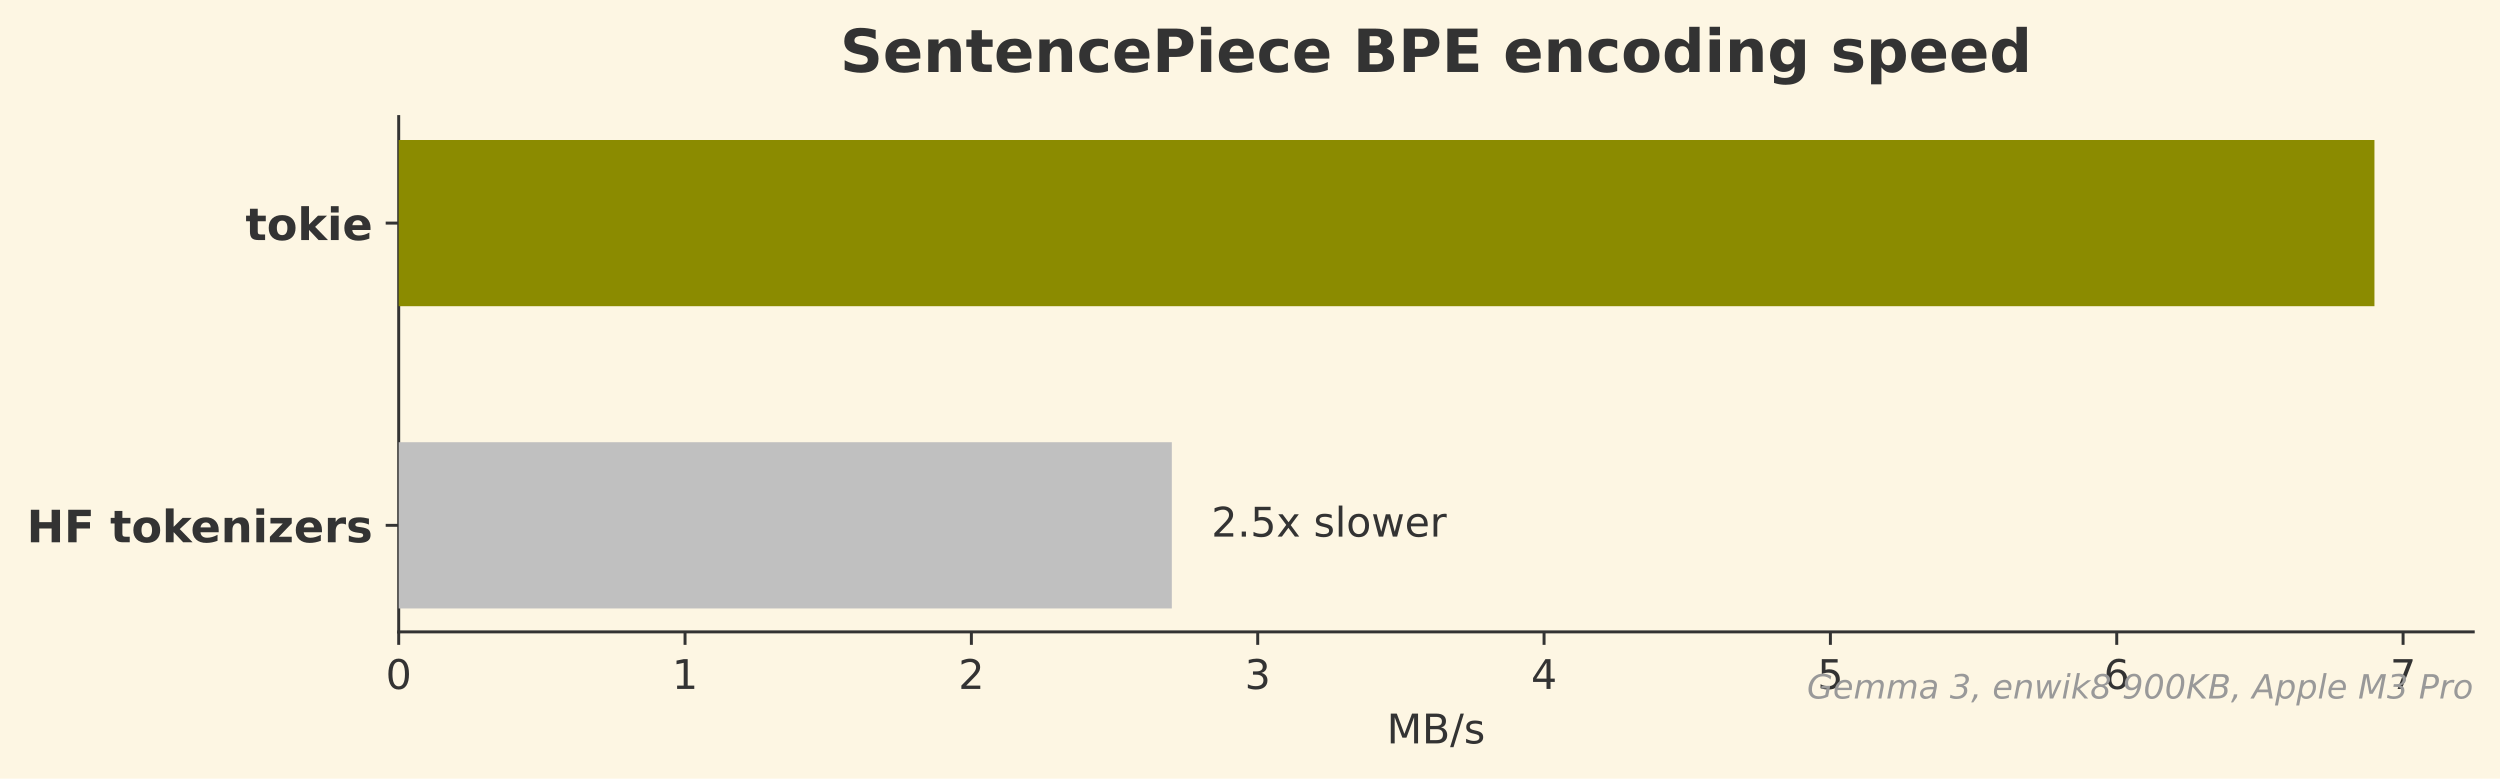
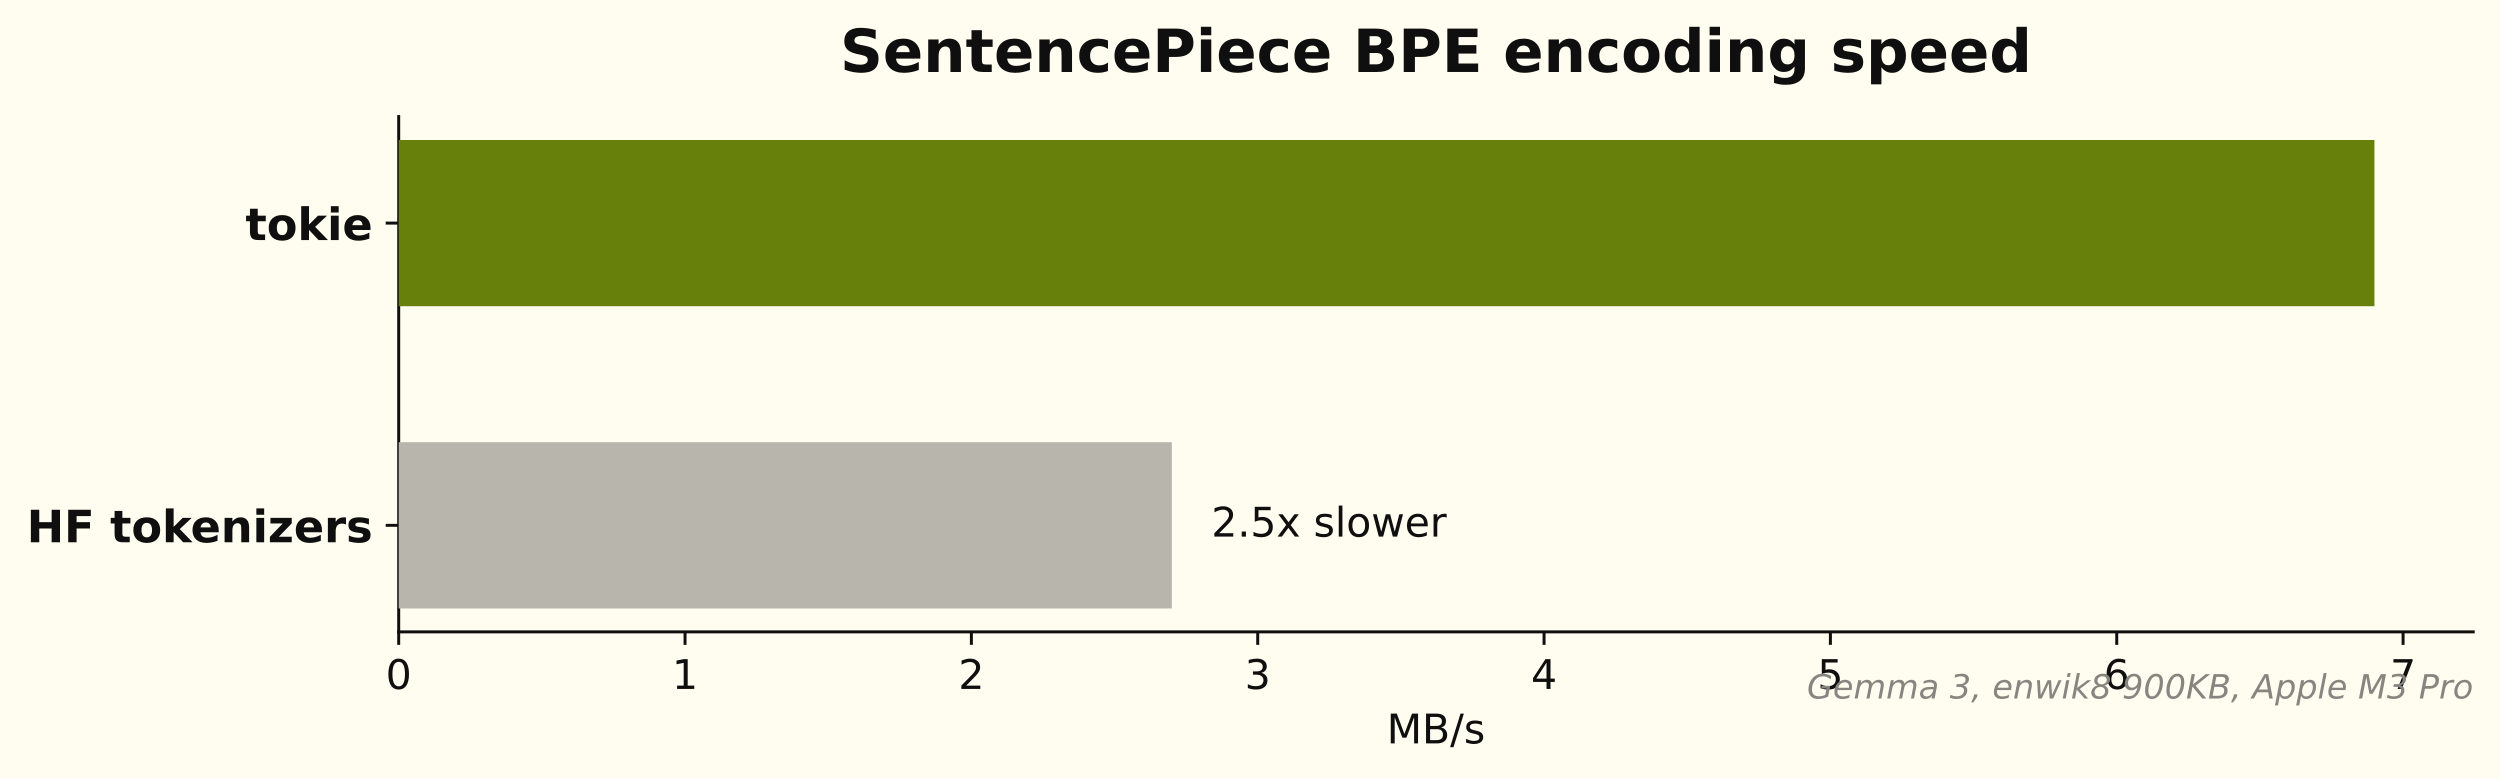
<svg xmlns="http://www.w3.org/2000/svg" xmlns:xlink="http://www.w3.org/1999/xlink" width="672.441pt" height="209.449pt" viewBox="0 0 672.441 209.449" version="1.1">
  <defs>
    <style type="text/css">*{stroke-linejoin: round; stroke-linecap: butt}</style>
  </defs>
  <g id="figure_1">
    <g id="patch_1">
-       <path d="M 0 209.449  L 672.441 209.449  L 672.441 0  L 0 0  z " style="fill: #fdf6e3" />
+       <path d="M 0 209.449  L 672.441 209.449  L 672.441 0  L 0 0  z " style="fill: #fffcf0" />
    </g>
    <g id="axes_1">
      <g id="patch_2">
-         <path d="M 107.241 169.958  L 665.241 169.958  L 665.241 31.358  L 107.241 31.358  z " style="fill: #fdf6e3" />
+         <path d="M 107.241 169.958  L 665.241 169.958  L 665.241 31.358  L 107.241 31.358  z " style="fill: #fffcf0" />
      </g>
      <g id="matplotlib.axis_1">
        <g id="xtick_1">
          <g id="line2d_1">
            <defs>
-               <path id="maa77a70add" d="M 0 0  L 0 3.5  " style="stroke: #333333; stroke-width: 0.8" />
+               <path id="m7894b7450c" d="M 0 0  L 0 3.5  " style="stroke: #100f0f; stroke-width: 0.8" />
            </defs>
            <g>
-               <use xlink:href="#maa77a70add" x="107.241" y="169.958" style="fill: #333333; stroke: #333333; stroke-width: 0.8" />
+               <use xlink:href="#m7894b7450c" x="107.241" y="169.958" style="fill: #100f0f; stroke: #100f0f; stroke-width: 0.8" />
            </g>
          </g>
          <g id="text_1">
-             <g style="fill: #333333" transform="translate(103.7419 185.3158) scale(0.11 -0.11)">
+             <g style="fill: #100f0f" transform="translate(103.7419 185.3158) scale(0.11 -0.11)">
              <defs>
                <path id="DejaVuSans-30" d="M 2034 4250  Q 1547 4250 1301 3770  Q 1056 3291 1056 2328  Q 1056 1369 1301 889  Q 1547 409 2034 409  Q 2525 409 2770 889  Q 3016 1369 3016 2328  Q 3016 3291 2770 3770  Q 2525 4250 2034 4250  z M 2034 4750  Q 2819 4750 3233 4129  Q 3647 3509 3647 2328  Q 3647 1150 3233 529  Q 2819 -91 2034 -91  Q 1250 -91 836 529  Q 422 1150 422 2328  Q 422 3509 836 4129  Q 1250 4750 2034 4750  z " transform="scale(0.015625)" />
              </defs>
              <use xlink:href="#DejaVuSans-30" />
            </g>
          </g>
        </g>
        <g id="xtick_2">
          <g id="line2d_2">
            <g>
-               <use xlink:href="#maa77a70add" x="184.26" y="169.958" style="fill: #333333; stroke: #333333; stroke-width: 0.8" />
+               <use xlink:href="#m7894b7450c" x="184.26" y="169.958" style="fill: #100f0f; stroke: #100f0f; stroke-width: 0.8" />
            </g>
          </g>
          <g id="text_2">
-             <g style="fill: #333333" transform="translate(180.7605 185.3158) scale(0.11 -0.11)">
+             <g style="fill: #100f0f" transform="translate(180.7605 185.3158) scale(0.11 -0.11)">
              <defs>
                <path id="DejaVuSans-31" d="M 794 531  L 1825 531  L 1825 4091  L 703 3866  L 703 4441  L 1819 4666  L 2450 4666  L 2450 531  L 3481 531  L 3481 0  L 794 0  L 794 531  z " transform="scale(0.015625)" />
              </defs>
              <use xlink:href="#DejaVuSans-31" />
            </g>
          </g>
        </g>
        <g id="xtick_3">
          <g id="line2d_3">
            <g>
-               <use xlink:href="#maa77a70add" x="261.279" y="169.958" style="fill: #333333; stroke: #333333; stroke-width: 0.8" />
+               <use xlink:href="#m7894b7450c" x="261.279" y="169.958" style="fill: #100f0f; stroke: #100f0f; stroke-width: 0.8" />
            </g>
          </g>
          <g id="text_3">
-             <g style="fill: #333333" transform="translate(257.7791 185.3158) scale(0.11 -0.11)">
+             <g style="fill: #100f0f" transform="translate(257.7791 185.3158) scale(0.11 -0.11)">
              <defs>
                <path id="DejaVuSans-32" d="M 1228 531  L 3431 531  L 3431 0  L 469 0  L 469 531  Q 828 903 1448 1529  Q 2069 2156 2228 2338  Q 2531 2678 2651 2914  Q 2772 3150 2772 3378  Q 2772 3750 2511 3984  Q 2250 4219 1831 4219  Q 1534 4219 1204 4116  Q 875 4013 500 3803  L 500 4441  Q 881 4594 1212 4672  Q 1544 4750 1819 4750  Q 2544 4750 2975 4387  Q 3406 4025 3406 3419  Q 3406 3131 3298 2873  Q 3191 2616 2906 2266  Q 2828 2175 2409 1742  Q 1991 1309 1228 531  z " transform="scale(0.015625)" />
              </defs>
              <use xlink:href="#DejaVuSans-32" />
            </g>
          </g>
        </g>
        <g id="xtick_4">
          <g id="line2d_4">
            <g>
-               <use xlink:href="#maa77a70add" x="338.297" y="169.958" style="fill: #333333; stroke: #333333; stroke-width: 0.8" />
+               <use xlink:href="#m7894b7450c" x="338.297" y="169.958" style="fill: #100f0f; stroke: #100f0f; stroke-width: 0.8" />
            </g>
          </g>
          <g id="text_4">
-             <g style="fill: #333333" transform="translate(334.7978 185.3158) scale(0.11 -0.11)">
+             <g style="fill: #100f0f" transform="translate(334.7978 185.3158) scale(0.11 -0.11)">
              <defs>
                <path id="DejaVuSans-33" d="M 2597 2516  Q 3050 2419 3304 2112  Q 3559 1806 3559 1356  Q 3559 666 3084 287  Q 2609 -91 1734 -91  Q 1441 -91 1130 -33  Q 819 25 488 141  L 488 750  Q 750 597 1062 519  Q 1375 441 1716 441  Q 2309 441 2620 675  Q 2931 909 2931 1356  Q 2931 1769 2642 2001  Q 2353 2234 1838 2234  L 1294 2234  L 1294 2753  L 1863 2753  Q 2328 2753 2575 2939  Q 2822 3125 2822 3475  Q 2822 3834 2567 4026  Q 2313 4219 1838 4219  Q 1578 4219 1281 4162  Q 984 4106 628 3988  L 628 4550  Q 988 4650 1302 4700  Q 1616 4750 1894 4750  Q 2613 4750 3031 4423  Q 3450 4097 3450 3541  Q 3450 3153 3228 2886  Q 3006 2619 2597 2516  z " transform="scale(0.015625)" />
              </defs>
              <use xlink:href="#DejaVuSans-33" />
            </g>
          </g>
        </g>
        <g id="xtick_5">
          <g id="line2d_5">
            <g>
-               <use xlink:href="#maa77a70add" x="415.316" y="169.958" style="fill: #333333; stroke: #333333; stroke-width: 0.8" />
+               <use xlink:href="#m7894b7450c" x="415.316" y="169.958" style="fill: #100f0f; stroke: #100f0f; stroke-width: 0.8" />
            </g>
          </g>
          <g id="text_5">
-             <g style="fill: #333333" transform="translate(411.8164 185.3158) scale(0.11 -0.11)">
+             <g style="fill: #100f0f" transform="translate(411.8164 185.3158) scale(0.11 -0.11)">
              <defs>
                <path id="DejaVuSans-34" d="M 2419 4116  L 825 1625  L 2419 1625  L 2419 4116  z M 2253 4666  L 3047 4666  L 3047 1625  L 3713 1625  L 3713 1100  L 3047 1100  L 3047 0  L 2419 0  L 2419 1100  L 313 1100  L 313 1709  L 2253 4666  z " transform="scale(0.015625)" />
              </defs>
              <use xlink:href="#DejaVuSans-34" />
            </g>
          </g>
        </g>
        <g id="xtick_6">
          <g id="line2d_6">
            <g>
-               <use xlink:href="#maa77a70add" x="492.334" y="169.958" style="fill: #333333; stroke: #333333; stroke-width: 0.8" />
+               <use xlink:href="#m7894b7450c" x="492.334" y="169.958" style="fill: #100f0f; stroke: #100f0f; stroke-width: 0.8" />
            </g>
          </g>
          <g id="text_6">
-             <g style="fill: #333333" transform="translate(488.835 185.3158) scale(0.11 -0.11)">
+             <g style="fill: #100f0f" transform="translate(488.835 185.3158) scale(0.11 -0.11)">
              <defs>
                <path id="DejaVuSans-35" d="M 691 4666  L 3169 4666  L 3169 4134  L 1269 4134  L 1269 2991  Q 1406 3038 1543 3061  Q 1681 3084 1819 3084  Q 2600 3084 3056 2656  Q 3513 2228 3513 1497  Q 3513 744 3044 326  Q 2575 -91 1722 -91  Q 1428 -91 1123 -41  Q 819 9 494 109  L 494 744  Q 775 591 1075 516  Q 1375 441 1709 441  Q 2250 441 2565 725  Q 2881 1009 2881 1497  Q 2881 1984 2565 2268  Q 2250 2553 1709 2553  Q 1456 2553 1204 2497  Q 953 2441 691 2322  L 691 4666  z " transform="scale(0.015625)" />
              </defs>
              <use xlink:href="#DejaVuSans-35" />
            </g>
          </g>
        </g>
        <g id="xtick_7">
          <g id="line2d_7">
            <g>
-               <use xlink:href="#maa77a70add" x="569.353" y="169.958" style="fill: #333333; stroke: #333333; stroke-width: 0.8" />
+               <use xlink:href="#m7894b7450c" x="569.353" y="169.958" style="fill: #100f0f; stroke: #100f0f; stroke-width: 0.8" />
            </g>
          </g>
          <g id="text_7">
-             <g style="fill: #333333" transform="translate(565.8537 185.3158) scale(0.11 -0.11)">
+             <g style="fill: #100f0f" transform="translate(565.8537 185.3158) scale(0.11 -0.11)">
              <defs>
                <path id="DejaVuSans-36" d="M 2113 2584  Q 1688 2584 1439 2293  Q 1191 2003 1191 1497  Q 1191 994 1439 701  Q 1688 409 2113 409  Q 2538 409 2786 701  Q 3034 994 3034 1497  Q 3034 2003 2786 2293  Q 2538 2584 2113 2584  z M 3366 4563  L 3366 3988  Q 3128 4100 2886 4159  Q 2644 4219 2406 4219  Q 1781 4219 1451 3797  Q 1122 3375 1075 2522  Q 1259 2794 1537 2939  Q 1816 3084 2150 3084  Q 2853 3084 3261 2657  Q 3669 2231 3669 1497  Q 3669 778 3244 343  Q 2819 -91 2113 -91  Q 1303 -91 875 529  Q 447 1150 447 2328  Q 447 3434 972 4092  Q 1497 4750 2381 4750  Q 2619 4750 2861 4703  Q 3103 4656 3366 4563  z " transform="scale(0.015625)" />
              </defs>
              <use xlink:href="#DejaVuSans-36" />
            </g>
          </g>
        </g>
        <g id="xtick_8">
          <g id="line2d_8">
            <g>
-               <use xlink:href="#maa77a70add" x="646.372" y="169.958" style="fill: #333333; stroke: #333333; stroke-width: 0.8" />
+               <use xlink:href="#m7894b7450c" x="646.372" y="169.958" style="fill: #100f0f; stroke: #100f0f; stroke-width: 0.8" />
            </g>
          </g>
          <g id="text_8">
-             <g style="fill: #333333" transform="translate(642.8723 185.3158) scale(0.11 -0.11)">
+             <g style="fill: #100f0f" transform="translate(642.8723 185.3158) scale(0.11 -0.11)">
              <defs>
                <path id="DejaVuSans-37" d="M 525 4666  L 3525 4666  L 3525 4397  L 1831 0  L 1172 0  L 2766 4134  L 525 4134  L 525 4666  z " transform="scale(0.015625)" />
              </defs>
              <use xlink:href="#DejaVuSans-37" />
            </g>
          </g>
        </g>
        <g id="text_9">
-           <g style="fill: #333333" transform="translate(373.0043 199.9617) scale(0.11 -0.11)">
+           <g style="fill: #100f0f" transform="translate(373.0043 199.9617) scale(0.11 -0.11)">
            <defs>
              <path id="DejaVuSans-4d" d="M 628 4666  L 1569 4666  L 2759 1491  L 3956 4666  L 4897 4666  L 4897 0  L 4281 0  L 4281 4097  L 3078 897  L 2444 897  L 1241 4097  L 1241 0  L 628 0  L 628 4666  z " transform="scale(0.015625)" />
              <path id="DejaVuSans-42" d="M 1259 2228  L 1259 519  L 2272 519  Q 2781 519 3026 730  Q 3272 941 3272 1375  Q 3272 1813 3026 2020  Q 2781 2228 2272 2228  L 1259 2228  z M 1259 4147  L 1259 2741  L 2194 2741  Q 2656 2741 2882 2914  Q 3109 3088 3109 3444  Q 3109 3797 2882 3972  Q 2656 4147 2194 4147  L 1259 4147  z M 628 4666  L 2241 4666  Q 2963 4666 3353 4366  Q 3744 4066 3744 3513  Q 3744 3084 3544 2831  Q 3344 2578 2956 2516  Q 3422 2416 3680 2098  Q 3938 1781 3938 1306  Q 3938 681 3513 340  Q 3088 0 2303 0  L 628 0  L 628 4666  z " transform="scale(0.015625)" />
              <path id="DejaVuSans-2f" d="M 1625 4666  L 2156 4666  L 531 -594  L 0 -594  L 1625 4666  z " transform="scale(0.015625)" />
              <path id="DejaVuSans-73" d="M 2834 3397  L 2834 2853  Q 2591 2978 2328 3040  Q 2066 3103 1784 3103  Q 1356 3103 1142 2972  Q 928 2841 928 2578  Q 928 2378 1081 2264  Q 1234 2150 1697 2047  L 1894 2003  Q 2506 1872 2764 1633  Q 3022 1394 3022 966  Q 3022 478 2636 193  Q 2250 -91 1575 -91  Q 1294 -91 989 -36  Q 684 19 347 128  L 347 722  Q 666 556 975 473  Q 1284 391 1588 391  Q 1994 391 2212 530  Q 2431 669 2431 922  Q 2431 1156 2273 1281  Q 2116 1406 1581 1522  L 1381 1569  Q 847 1681 609 1914  Q 372 2147 372 2553  Q 372 3047 722 3315  Q 1072 3584 1716 3584  Q 2034 3584 2315 3537  Q 2597 3491 2834 3397  z " transform="scale(0.015625)" />
            </defs>
            <use xlink:href="#DejaVuSans-4d" />
            <use xlink:href="#DejaVuSans-42" transform="translate(86.2793 0)" />
            <use xlink:href="#DejaVuSans-2f" transform="translate(154.8828 0)" />
            <use xlink:href="#DejaVuSans-73" transform="translate(188.5742 0)" />
          </g>
        </g>
      </g>
      <g id="matplotlib.axis_2">
        <g id="ytick_1">
          <g id="line2d_9">
            <defs>
-               <path id="ma6b962cb6c" d="M 0 0  L -3.5 0  " style="stroke: #333333; stroke-width: 0.8" />
+               <path id="mb9723e03ec" d="M 0 0  L -3.5 0  " style="stroke: #100f0f; stroke-width: 0.8" />
            </defs>
            <g>
-               <use xlink:href="#ma6b962cb6c" x="107.241" y="60.012" style="fill: #333333; stroke: #333333; stroke-width: 0.8" />
+               <use xlink:href="#mb9723e03ec" x="107.241" y="60.012" style="fill: #100f0f; stroke: #100f0f; stroke-width: 0.8" />
            </g>
          </g>
          <g id="text_10">
-             <g style="fill: #333333" transform="translate(66.02813 64.5714) scale(0.12 -0.12)">
+             <g style="fill: #100f0f" transform="translate(66.02813 64.5714) scale(0.12 -0.12)">
              <defs>
                <path id="DejaVuSans-Bold-74" d="M 1759 4494  L 1759 3500  L 2913 3500  L 2913 2700  L 1759 2700  L 1759 1216  Q 1759 972 1856 886  Q 1953 800 2241 800  L 2816 800  L 2816 0  L 1856 0  Q 1194 0 917 276  Q 641 553 641 1216  L 641 2700  L 84 2700  L 84 3500  L 641 3500  L 641 4494  L 1759 4494  z " transform="scale(0.015625)" />
                <path id="DejaVuSans-Bold-6f" d="M 2203 2784  Q 1831 2784 1636 2517  Q 1441 2250 1441 1747  Q 1441 1244 1636 976  Q 1831 709 2203 709  Q 2569 709 2762 976  Q 2956 1244 2956 1747  Q 2956 2250 2762 2517  Q 2569 2784 2203 2784  z M 2203 3584  Q 3106 3584 3614 3096  Q 4122 2609 4122 1747  Q 4122 884 3614 396  Q 3106 -91 2203 -91  Q 1297 -91 786 396  Q 275 884 275 1747  Q 275 2609 786 3096  Q 1297 3584 2203 3584  z " transform="scale(0.015625)" />
                <path id="DejaVuSans-Bold-6b" d="M 538 4863  L 1656 4863  L 1656 2216  L 2944 3500  L 4244 3500  L 2534 1894  L 4378 0  L 3022 0  L 1656 1459  L 1656 0  L 538 0  L 538 4863  z " transform="scale(0.015625)" />
                <path id="DejaVuSans-Bold-69" d="M 538 3500  L 1656 3500  L 1656 0  L 538 0  L 538 3500  z M 538 4863  L 1656 4863  L 1656 3950  L 538 3950  L 538 4863  z " transform="scale(0.015625)" />
                <path id="DejaVuSans-Bold-65" d="M 4031 1759  L 4031 1441  L 1416 1441  Q 1456 1047 1700 850  Q 1944 653 2381 653  Q 2734 653 3104 758  Q 3475 863 3866 1075  L 3866 213  Q 3469 63 3072 -14  Q 2675 -91 2278 -91  Q 1328 -91 801 392  Q 275 875 275 1747  Q 275 2603 792 3093  Q 1309 3584 2216 3584  Q 3041 3584 3536 3087  Q 4031 2591 4031 1759  z M 2881 2131  Q 2881 2450 2695 2645  Q 2509 2841 2209 2841  Q 1884 2841 1681 2658  Q 1478 2475 1428 2131  L 2881 2131  z " transform="scale(0.015625)" />
              </defs>
              <use xlink:href="#DejaVuSans-Bold-74" />
              <use xlink:href="#DejaVuSans-Bold-6f" transform="translate(47.80273 0)" />
              <use xlink:href="#DejaVuSans-Bold-6b" transform="translate(116.5039 0)" />
              <use xlink:href="#DejaVuSans-Bold-69" transform="translate(183.0078 0)" />
              <use xlink:href="#DejaVuSans-Bold-65" transform="translate(217.2852 0)" />
            </g>
          </g>
        </g>
        <g id="ytick_2">
          <g id="line2d_10">
            <g>
-               <use xlink:href="#ma6b962cb6c" x="107.241" y="141.303" style="fill: #333333; stroke: #333333; stroke-width: 0.8" />
+               <use xlink:href="#mb9723e03ec" x="107.241" y="141.303" style="fill: #100f0f; stroke: #100f0f; stroke-width: 0.8" />
            </g>
          </g>
          <g id="text_11">
-             <g style="fill: #333333" transform="translate(7.2 145.8617) scale(0.12 -0.12)">
+             <g style="fill: #100f0f" transform="translate(7.2 145.8617) scale(0.12 -0.12)">
              <defs>
                <path id="DejaVuSans-Bold-48" d="M 588 4666  L 1791 4666  L 1791 2888  L 3566 2888  L 3566 4666  L 4769 4666  L 4769 0  L 3566 0  L 3566 1978  L 1791 1978  L 1791 0  L 588 0  L 588 4666  z " transform="scale(0.015625)" />
                <path id="DejaVuSans-Bold-46" d="M 588 4666  L 3834 4666  L 3834 3756  L 1791 3756  L 1791 2888  L 3713 2888  L 3713 1978  L 1791 1978  L 1791 0  L 588 0  L 588 4666  z " transform="scale(0.015625)" />
                <path id="DejaVuSans-Bold-20" transform="scale(0.015625)" />
                <path id="DejaVuSans-Bold-6e" d="M 4056 2131  L 4056 0  L 2931 0  L 2931 347  L 2931 1631  Q 2931 2084 2911 2256  Q 2891 2428 2841 2509  Q 2775 2619 2662 2680  Q 2550 2741 2406 2741  Q 2056 2741 1856 2470  Q 1656 2200 1656 1722  L 1656 0  L 538 0  L 538 3500  L 1656 3500  L 1656 2988  Q 1909 3294 2193 3439  Q 2478 3584 2822 3584  Q 3428 3584 3742 3212  Q 4056 2841 4056 2131  z " transform="scale(0.015625)" />
                <path id="DejaVuSans-Bold-7a" d="M 366 3500  L 3419 3500  L 3419 2719  L 1575 800  L 3419 800  L 3419 0  L 288 0  L 288 781  L 2131 2700  L 366 2700  L 366 3500  z " transform="scale(0.015625)" />
                <path id="DejaVuSans-Bold-72" d="M 3138 2547  Q 2991 2616 2845 2648  Q 2700 2681 2553 2681  Q 2122 2681 1889 2404  Q 1656 2128 1656 1613  L 1656 0  L 538 0  L 538 3500  L 1656 3500  L 1656 2925  Q 1872 3269 2151 3426  Q 2431 3584 2822 3584  Q 2878 3584 2943 3579  Q 3009 3575 3134 3559  L 3138 2547  z " transform="scale(0.015625)" />
                <path id="DejaVuSans-Bold-73" d="M 3272 3391  L 3272 2541  Q 2913 2691 2578 2766  Q 2244 2841 1947 2841  Q 1628 2841 1473 2761  Q 1319 2681 1319 2516  Q 1319 2381 1436 2309  Q 1553 2238 1856 2203  L 2053 2175  Q 2913 2066 3209 1816  Q 3506 1566 3506 1031  Q 3506 472 3093 190  Q 2681 -91 1863 -91  Q 1516 -91 1145 -36  Q 775 19 384 128  L 384 978  Q 719 816 1070 734  Q 1422 653 1784 653  Q 2113 653 2278 743  Q 2444 834 2444 1013  Q 2444 1163 2330 1236  Q 2216 1309 1875 1350  L 1678 1375  Q 931 1469 631 1722  Q 331 1975 331 2491  Q 331 3047 712 3315  Q 1094 3584 1881 3584  Q 2191 3584 2531 3537  Q 2872 3491 3272 3391  z " transform="scale(0.015625)" />
              </defs>
              <use xlink:href="#DejaVuSans-Bold-48" />
              <use xlink:href="#DejaVuSans-Bold-46" transform="translate(83.69141 0)" />
              <use xlink:href="#DejaVuSans-Bold-20" transform="translate(152.002 0)" />
              <use xlink:href="#DejaVuSans-Bold-74" transform="translate(186.8164 0)" />
              <use xlink:href="#DejaVuSans-Bold-6f" transform="translate(234.6191 0)" />
              <use xlink:href="#DejaVuSans-Bold-6b" transform="translate(303.3203 0)" />
              <use xlink:href="#DejaVuSans-Bold-65" transform="translate(367.1992 0)" />
              <use xlink:href="#DejaVuSans-Bold-6e" transform="translate(435.0215 0)" />
              <use xlink:href="#DejaVuSans-Bold-69" transform="translate(506.2129 0)" />
              <use xlink:href="#DejaVuSans-Bold-7a" transform="translate(540.4902 0)" />
              <use xlink:href="#DejaVuSans-Bold-65" transform="translate(598.6934 0)" />
              <use xlink:href="#DejaVuSans-Bold-72" transform="translate(666.5156 0)" />
              <use xlink:href="#DejaVuSans-Bold-73" transform="translate(715.832 0)" />
            </g>
          </g>
        </g>
      </g>
      <g id="patch_3">
-         <path d="M 107.241 169.958  L 107.241 31.358  " style="fill: none; stroke: #333333; stroke-width: 0.8; stroke-linejoin: miter; stroke-linecap: square" />
+         <path d="M 107.241 169.958  L 107.241 31.358  " style="fill: none; stroke: #100f0f; stroke-width: 0.8; stroke-linejoin: miter; stroke-linecap: square" />
      </g>
      <g id="patch_4">
-         <path d="M 107.241 169.958  L 665.241 169.958  " style="fill: none; stroke: #333333; stroke-width: 0.8; stroke-linejoin: miter; stroke-linecap: square" />
+         <path d="M 107.241 169.958  L 665.241 169.958  " style="fill: none; stroke: #100f0f; stroke-width: 0.8; stroke-linejoin: miter; stroke-linecap: square" />
      </g>
      <g id="patch_5">
-         <path d="M 107.241 37.657  L 638.67 37.657  L 638.67 82.367  L 107.241 82.367  z " clip-path="url(#pea973fac87)" style="fill: #8b8b00" />
+         <path d="M 107.241 37.657  L 638.67 37.657  L 638.67 82.367  L 107.241 82.367  z " clip-path="url(#p1d6857ed0a)" style="fill: #66800b" />
      </g>
      <g id="patch_6">
-         <path d="M 107.241 118.948  L 315.192 118.948  L 315.192 163.657  L 107.241 163.657  z " clip-path="url(#pea973fac87)" style="fill: #c0c0c0" />
+         <path d="M 107.241 118.948  L 315.192 118.948  L 315.192 163.657  L 107.241 163.657  z " clip-path="url(#p1d6857ed0a)" style="fill: #b7b5ac" />
      </g>
      <g id="text_12">
-         <g style="fill: #333333" transform="translate(325.8201 144.338) scale(0.11 -0.11)">
+         <g style="fill: #100f0f" transform="translate(325.8201 144.338) scale(0.11 -0.11)">
          <defs>
            <path id="DejaVuSans-2e" d="M 684 794  L 1344 794  L 1344 0  L 684 0  L 684 794  z " transform="scale(0.015625)" />
            <path id="DejaVuSans-78" d="M 3513 3500  L 2247 1797  L 3578 0  L 2900 0  L 1881 1375  L 863 0  L 184 0  L 1544 1831  L 300 3500  L 978 3500  L 1906 2253  L 2834 3500  L 3513 3500  z " transform="scale(0.015625)" />
            <path id="DejaVuSans-20" transform="scale(0.015625)" />
            <path id="DejaVuSans-6c" d="M 603 4863  L 1178 4863  L 1178 0  L 603 0  L 603 4863  z " transform="scale(0.015625)" />
            <path id="DejaVuSans-6f" d="M 1959 3097  Q 1497 3097 1228 2736  Q 959 2375 959 1747  Q 959 1119 1226 758  Q 1494 397 1959 397  Q 2419 397 2687 759  Q 2956 1122 2956 1747  Q 2956 2369 2687 2733  Q 2419 3097 1959 3097  z M 1959 3584  Q 2709 3584 3137 3096  Q 3566 2609 3566 1747  Q 3566 888 3137 398  Q 2709 -91 1959 -91  Q 1206 -91 779 398  Q 353 888 353 1747  Q 353 2609 779 3096  Q 1206 3584 1959 3584  z " transform="scale(0.015625)" />
            <path id="DejaVuSans-77" d="M 269 3500  L 844 3500  L 1563 769  L 2278 3500  L 2956 3500  L 3675 769  L 4391 3500  L 4966 3500  L 4050 0  L 3372 0  L 2619 2869  L 1863 0  L 1184 0  L 269 3500  z " transform="scale(0.015625)" />
            <path id="DejaVuSans-65" d="M 3597 1894  L 3597 1613  L 953 1613  Q 991 1019 1311 708  Q 1631 397 2203 397  Q 2534 397 2845 478  Q 3156 559 3463 722  L 3463 178  Q 3153 47 2828 -22  Q 2503 -91 2169 -91  Q 1331 -91 842 396  Q 353 884 353 1716  Q 353 2575 817 3079  Q 1281 3584 2069 3584  Q 2775 3584 3186 3129  Q 3597 2675 3597 1894  z M 3022 2063  Q 3016 2534 2758 2815  Q 2500 3097 2075 3097  Q 1594 3097 1305 2825  Q 1016 2553 972 2059  L 3022 2063  z " transform="scale(0.015625)" />
            <path id="DejaVuSans-72" d="M 2631 2963  Q 2534 3019 2420 3045  Q 2306 3072 2169 3072  Q 1681 3072 1420 2755  Q 1159 2438 1159 1844  L 1159 0  L 581 0  L 581 3500  L 1159 3500  L 1159 2956  Q 1341 3275 1631 3429  Q 1922 3584 2338 3584  Q 2397 3584 2469 3576  Q 2541 3569 2628 3553  L 2631 2963  z " transform="scale(0.015625)" />
          </defs>
          <use xlink:href="#DejaVuSans-32" />
          <use xlink:href="#DejaVuSans-2e" transform="translate(63.62305 0)" />
          <use xlink:href="#DejaVuSans-35" transform="translate(95.41016 0)" />
          <use xlink:href="#DejaVuSans-78" transform="translate(159.0332 0)" />
          <use xlink:href="#DejaVuSans-20" transform="translate(218.2129 0)" />
          <use xlink:href="#DejaVuSans-73" transform="translate(250 0)" />
          <use xlink:href="#DejaVuSans-6c" transform="translate(302.0996 0)" />
          <use xlink:href="#DejaVuSans-6f" transform="translate(329.8828 0)" />
          <use xlink:href="#DejaVuSans-77" transform="translate(391.0645 0)" />
          <use xlink:href="#DejaVuSans-65" transform="translate(472.8516 0)" />
          <use xlink:href="#DejaVuSans-72" transform="translate(534.375 0)" />
        </g>
      </g>
      <g id="text_13">
-         <g style="fill: #999999" transform="translate(486.0302 187.8841) scale(0.09 -0.09)">
+         <g style="fill: #878580" transform="translate(486.0302 187.8841) scale(0.09 -0.09)">
          <defs>
            <path id="DejaVuSans-Oblique-47" d="M 3494 697  L 3738 1919  L 2700 1919  L 2797 2438  L 4453 2438  L 4050 384  Q 3634 156 3143 32  Q 2653 -91 2156 -91  Q 1278 -91 783 396  Q 288 884 288 1753  Q 288 2475 589 3126  Q 891 3778 1422 4213  Q 1756 4484 2153 4617  Q 2550 4750 3034 4750  Q 3472 4750 3873 4639  Q 4275 4528 4641 4306  L 4513 3634  Q 4231 3928 3853 4083  Q 3475 4238 3047 4238  Q 2550 4238 2172 4048  Q 1794 3859 1497 3463  Q 1244 3125 1098 2667  Q 953 2209 953 1734  Q 953 1081 1287 751  Q 1622 422 2284 422  Q 2616 422 2925 492  Q 3234 563 3494 697  z " transform="scale(0.015625)" />
            <path id="DejaVuSans-Oblique-65" d="M 3078 2063  Q 3088 2113 3092 2166  Q 3097 2219 3097 2272  Q 3097 2653 2873 2875  Q 2650 3097 2266 3097  Q 1838 3097 1509 2826  Q 1181 2556 1013 2059  L 3078 2063  z M 3578 1613  L 903 1613  Q 884 1494 878 1425  Q 872 1356 872 1306  Q 872 872 1139 634  Q 1406 397 1894 397  Q 2269 397 2603 481  Q 2938 566 3225 728  L 3116 159  Q 2806 34 2476 -28  Q 2147 -91 1806 -91  Q 1078 -91 686 257  Q 294 606 294 1247  Q 294 1794 489 2264  Q 684 2734 1063 3103  Q 1306 3334 1642 3459  Q 1978 3584 2356 3584  Q 2950 3584 3301 3228  Q 3653 2872 3653 2272  Q 3653 2128 3634 1964  Q 3616 1800 3578 1613  z " transform="scale(0.015625)" />
            <path id="DejaVuSans-Oblique-6d" d="M 5747 2113  L 5338 0  L 4763 0  L 5166 2094  Q 5191 2228 5203 2325  Q 5216 2422 5216 2491  Q 5216 2772 5059 2928  Q 4903 3084 4622 3084  Q 4203 3084 3875 2770  Q 3547 2456 3450 1953  L 3066 0  L 2491 0  L 2900 2094  Q 2925 2209 2937 2307  Q 2950 2406 2950 2484  Q 2950 2769 2794 2926  Q 2638 3084 2363 3084  Q 1938 3084 1609 2770  Q 1281 2456 1184 1953  L 800 0  L 225 0  L 909 3500  L 1484 3500  L 1375 2956  Q 1609 3263 1923 3423  Q 2238 3584 2597 3584  Q 2978 3584 3223 3384  Q 3469 3184 3519 2828  Q 3781 3197 4126 3390  Q 4472 3584 4856 3584  Q 5306 3584 5551 3325  Q 5797 3066 5797 2591  Q 5797 2488 5784 2364  Q 5772 2241 5747 2113  z " transform="scale(0.015625)" />
            <path id="DejaVuSans-Oblique-61" d="M 3438 1997  L 3047 0  L 2472 0  L 2578 531  Q 2325 219 2001 64  Q 1678 -91 1281 -91  Q 834 -91 548 182  Q 263 456 263 884  Q 263 1497 752 1853  Q 1241 2209 2100 2209  L 2900 2209  L 2931 2363  Q 2938 2388 2941 2417  Q 2944 2447 2944 2509  Q 2944 2788 2717 2942  Q 2491 3097 2081 3097  Q 1800 3097 1504 3025  Q 1209 2953 897 2809  L 997 3341  Q 1322 3463 1633 3523  Q 1944 3584 2234 3584  Q 2853 3584 3176 3315  Q 3500 3047 3500 2534  Q 3500 2431 3484 2292  Q 3469 2153 3438 1997  z M 2816 1759  L 2241 1759  Q 1534 1759 1195 1570  Q 856 1381 856 984  Q 856 709 1029 553  Q 1203 397 1509 397  Q 1978 397 2328 733  Q 2678 1069 2791 1631  L 2816 1759  z " transform="scale(0.015625)" />
            <path id="DejaVuSans-Oblique-20" transform="scale(0.015625)" />
            <path id="DejaVuSans-Oblique-33" d="M 1013 4550  Q 1356 4650 1679 4700  Q 2003 4750 2316 4750  Q 2934 4750 3296 4475  Q 3659 4200 3659 3738  Q 3659 3284 3373 2959  Q 3088 2634 2584 2516  Q 2978 2403 3162 2165  Q 3347 1928 3347 1538  Q 3347 1163 3167 834  Q 2988 506 2650 269  Q 2394 88 2037 -1  Q 1681 -91 1216 -91  Q 922 -91 622 -33  Q 322 25 13 141  L 128 738  Q 422 575 720 495  Q 1019 416 1331 416  Q 1947 416 2330 733  Q 2713 1050 2713 1556  Q 2713 1881 2469 2057  Q 2225 2234 1772 2234  L 1228 2234  L 1325 2747  L 1900 2747  Q 2419 2747 2717 2984  Q 3016 3222 3016 3628  Q 3016 3922 2797 4083  Q 2578 4244 2181 4244  Q 1881 4244 1567 4180  Q 1253 4116 916 3988  L 1013 4550  z " transform="scale(0.015625)" />
            <path id="DejaVuSans-Oblique-2c" d="M 575 794  L 1234 794  L 1131 256  L 422 -744  L 19 -744  L 469 256  L 575 794  z " transform="scale(0.015625)" />
            <path id="DejaVuSans-Oblique-6e" d="M 3566 2113  L 3156 0  L 2578 0  L 2988 2091  Q 3016 2238 3031 2350  Q 3047 2463 3047 2528  Q 3047 2791 2881 2937  Q 2716 3084 2419 3084  Q 1956 3084 1622 2776  Q 1288 2469 1184 1941  L 800 0  L 225 0  L 903 3500  L 1478 3500  L 1363 2950  Q 1603 3253 1940 3418  Q 2278 3584 2650 3584  Q 3113 3584 3367 3334  Q 3622 3084 3622 2631  Q 3622 2519 3608 2391  Q 3594 2263 3566 2113  z " transform="scale(0.015625)" />
            <path id="DejaVuSans-Oblique-77" d="M 544 3500  L 1113 3500  L 1259 684  L 2566 3500  L 3231 3500  L 3425 684  L 4666 3500  L 5241 3500  L 3641 0  L 2969 0  L 2797 2900  L 1459 0  L 781 0  L 544 3500  z " transform="scale(0.015625)" />
            <path id="DejaVuSans-Oblique-69" d="M 1172 4863  L 1747 4863  L 1606 4134  L 1031 4134  L 1172 4863  z M 909 3500  L 1484 3500  L 800 0  L 225 0  L 909 3500  z " transform="scale(0.015625)" />
            <path id="DejaVuSans-Oblique-6b" d="M 1172 4863  L 1747 4863  L 1197 2028  L 3169 3500  L 3916 3500  L 1716 1825  L 3322 0  L 2625 0  L 1131 1709  L 800 0  L 225 0  L 1172 4863  z " transform="scale(0.015625)" />
            <path id="DejaVuSans-Oblique-38" d="M 2847 1416  Q 2847 1769 2600 1992  Q 2353 2216 1953 2216  Q 1466 2216 1148 1923  Q 831 1631 831 1184  Q 831 828 1073 618  Q 1316 409 1728 409  Q 2219 409 2533 693  Q 2847 978 2847 1416  z M 3169 3591  Q 3169 3888 2950 4069  Q 2731 4250 2369 4250  Q 1941 4250 1664 4009  Q 1388 3769 1388 3406  Q 1388 3094 1605 2903  Q 1822 2713 2181 2713  Q 2613 2713 2891 2961  Q 3169 3209 3169 3591  z M 2741 2456  Q 3094 2322 3281 2050  Q 3469 1778 3469 1394  Q 3469 747 2969 328  Q 2469 -91 1678 -91  Q 1006 -91 609 239  Q 213 569 213 1119  Q 213 1619 553 2008  Q 894 2397 1441 2503  Q 1113 2616 941 2852  Q 769 3088 769 3425  Q 769 3991 1239 4370  Q 1709 4750 2431 4750  Q 3034 4750 3414 4442  Q 3794 4134 3794 3659  Q 3794 3247 3511 2923  Q 3228 2600 2741 2456  z " transform="scale(0.015625)" />
            <path id="DejaVuSans-Oblique-39" d="M 281 103  L 397 678  Q 578 559 809 496  Q 1041 434 1306 434  Q 1953 434 2348 843  Q 2744 1253 2938 2119  Q 2706 1853 2401 1714  Q 2097 1575 1747 1575  Q 1178 1575 842 1904  Q 506 2234 506 2791  Q 506 3247 672 3639  Q 838 4031 1159 4325  Q 1378 4531 1665 4640  Q 1953 4750 2278 4750  Q 2925 4750 3300 4339  Q 3675 3928 3675 3219  Q 3675 2559 3501 1943  Q 3328 1328 3022 878  Q 2697 403 2240 156  Q 1784 -91 1228 -91  Q 988 -91 748 -42  Q 509 6 281 103  z M 1131 2938  Q 1131 2541 1337 2308  Q 1544 2075 1894 2075  Q 2378 2075 2706 2447  Q 3034 2819 3034 3372  Q 3034 3784 2831 4017  Q 2628 4250 2272 4250  Q 1788 4250 1459 3870  Q 1131 3491 1131 2938  z " transform="scale(0.015625)" />
            <path id="DejaVuSans-Oblique-30" d="M 2444 4750  Q 3078 4750 3414 4328  Q 3750 3906 3750 3116  Q 3750 2516 3592 1923  Q 3434 1331 3150 863  Q 2859 394 2467 151  Q 2075 -91 1600 -91  Q 988 -91 653 334  Q 319 759 319 1544  Q 319 2138 480 2733  Q 641 3328 928 3794  Q 1216 4263 1602 4506  Q 1988 4750 2444 4750  z M 2406 4250  Q 2169 4250 1955 4123  Q 1741 3997 1569 3750  Q 1281 3338 1111 2720  Q 941 2103 941 1453  Q 941 938 1123 673  Q 1306 409 1663 409  Q 1913 409 2125 536  Q 2338 663 2509 909  Q 2794 1319 2961 1936  Q 3128 2553 3128 3206  Q 3128 3722 2945 3986  Q 2763 4250 2406 4250  z " transform="scale(0.015625)" />
            <path id="DejaVuSans-Oblique-4b" d="M 1081 4666  L 1716 4666  L 1331 2700  L 3781 4666  L 4622 4666  L 1850 2438  L 3878 0  L 3109 0  L 1247 2272  L 806 0  L 172 0  L 1081 4666  z " transform="scale(0.015625)" />
            <path id="DejaVuSans-Oblique-42" d="M 1081 4666  L 2694 4666  Q 3350 4666 3675 4422  Q 4000 4178 4000 3688  Q 4000 3238 3720 2911  Q 3441 2584 2988 2516  Q 3375 2428 3569 2181  Q 3763 1934 3763 1522  Q 3763 819 3242 409  Q 2722 0 1819 0  L 172 0  L 1081 4666  z M 1234 2228  L 903 519  L 1919 519  Q 2491 519 2800 781  Q 3109 1044 3109 1522  Q 3109 1891 2904 2059  Q 2700 2228 2247 2228  L 1234 2228  z M 1606 4147  L 1331 2741  L 2272 2741  Q 2775 2741 3058 2959  Q 3341 3178 3341 3566  Q 3341 3869 3150 4008  Q 2959 4147 2541 4147  L 1606 4147  z " transform="scale(0.015625)" />
            <path id="DejaVuSans-Oblique-41" d="M 2356 4666  L 3072 4666  L 3938 0  L 3278 0  L 3084 1197  L 984 1197  L 325 0  L -341 0  L 2356 4666  z M 2584 4044  L 1275 1722  L 2988 1722  L 2584 4044  z " transform="scale(0.015625)" />
            <path id="DejaVuSans-Oblique-70" d="M 3175 2156  Q 3175 2616 2975 2859  Q 2775 3103 2400 3103  Q 2144 3103 1911 2972  Q 1678 2841 1497 2591  Q 1319 2344 1212 1994  Q 1106 1644 1106 1300  Q 1106 863 1306 627  Q 1506 391 1875 391  Q 2147 391 2380 519  Q 2613 647 2778 891  Q 2956 1147 3065 1494  Q 3175 1841 3175 2156  z M 1394 2969  Q 1625 3272 1939 3428  Q 2253 3584 2638 3584  Q 3175 3584 3472 3232  Q 3769 2881 3769 2247  Q 3769 1728 3584 1258  Q 3400 788 3053 416  Q 2822 169 2531 39  Q 2241 -91 1919 -91  Q 1547 -91 1294 64  Q 1041 219 916 525  L 556 -1331  L -19 -1331  L 922 3500  L 1497 3500  L 1394 2969  z " transform="scale(0.015625)" />
            <path id="DejaVuSans-Oblique-6c" d="M 1172 4863  L 1747 4863  L 800 0  L 225 0  L 1172 4863  z " transform="scale(0.015625)" />
            <path id="DejaVuSans-Oblique-4d" d="M 1081 4666  L 2028 4666  L 2572 1522  L 4378 4666  L 5350 4666  L 4441 0  L 3828 0  L 4622 4091  L 2791 897  L 2175 897  L 1581 4103  L 788 0  L 172 0  L 1081 4666  z " transform="scale(0.015625)" />
            <path id="DejaVuSans-Oblique-50" d="M 1081 4666  L 2541 4666  Q 3178 4666 3512 4369  Q 3847 4072 3847 3500  Q 3847 2731 3353 2303  Q 2859 1875 1966 1875  L 1172 1875  L 806 0  L 172 0  L 1081 4666  z M 1613 4147  L 1275 2394  L 2069 2394  Q 2606 2394 2893 2669  Q 3181 2944 3181 3456  Q 3181 3784 2986 3965  Q 2791 4147 2438 4147  L 1613 4147  z " transform="scale(0.015625)" />
            <path id="DejaVuSans-Oblique-72" d="M 2853 2969  Q 2766 3016 2653 3041  Q 2541 3066 2413 3066  Q 1953 3066 1609 2717  Q 1266 2369 1153 1784  L 800 0  L 225 0  L 909 3500  L 1484 3500  L 1375 2956  Q 1603 3259 1920 3421  Q 2238 3584 2597 3584  Q 2691 3584 2781 3573  Q 2872 3563 2963 3538  L 2853 2969  z " transform="scale(0.015625)" />
            <path id="DejaVuSans-Oblique-6f" d="M 1625 -91  Q 1009 -91 651 289  Q 294 669 294 1325  Q 294 1706 417 2101  Q 541 2497 738 2766  Q 1047 3184 1428 3384  Q 1809 3584 2291 3584  Q 2888 3584 3255 3212  Q 3622 2841 3622 2241  Q 3622 1825 3500 1412  Q 3378 1000 3181 728  Q 2875 309 2494 109  Q 2113 -91 1625 -91  z M 891 1344  Q 891 869 1089 633  Q 1288 397 1691 397  Q 2269 397 2648 901  Q 3028 1406 3028 2181  Q 3028 2634 2825 2865  Q 2622 3097 2228 3097  Q 1903 3097 1650 2945  Q 1397 2794 1197 2484  Q 1050 2253 970 1956  Q 891 1659 891 1344  z " transform="scale(0.015625)" />
          </defs>
          <use xlink:href="#DejaVuSans-Oblique-47" />
          <use xlink:href="#DejaVuSans-Oblique-65" transform="translate(77.49023 0)" />
          <use xlink:href="#DejaVuSans-Oblique-6d" transform="translate(139.0137 0)" />
          <use xlink:href="#DejaVuSans-Oblique-6d" transform="translate(236.4258 0)" />
          <use xlink:href="#DejaVuSans-Oblique-61" transform="translate(333.8379 0)" />
          <use xlink:href="#DejaVuSans-Oblique-20" transform="translate(395.1172 0)" />
          <use xlink:href="#DejaVuSans-Oblique-33" transform="translate(426.9043 0)" />
          <use xlink:href="#DejaVuSans-Oblique-2c" transform="translate(490.5273 0)" />
          <use xlink:href="#DejaVuSans-Oblique-20" transform="translate(522.3145 0)" />
          <use xlink:href="#DejaVuSans-Oblique-65" transform="translate(554.1016 0)" />
          <use xlink:href="#DejaVuSans-Oblique-6e" transform="translate(615.625 0)" />
          <use xlink:href="#DejaVuSans-Oblique-77" transform="translate(679.0039 0)" />
          <use xlink:href="#DejaVuSans-Oblique-69" transform="translate(760.791 0)" />
          <use xlink:href="#DejaVuSans-Oblique-6b" transform="translate(788.5742 0)" />
          <use xlink:href="#DejaVuSans-Oblique-38" transform="translate(846.4844 0)" />
          <use xlink:href="#DejaVuSans-Oblique-20" transform="translate(910.1074 0)" />
          <use xlink:href="#DejaVuSans-Oblique-39" transform="translate(941.8945 0)" />
          <use xlink:href="#DejaVuSans-Oblique-30" transform="translate(1005.518 0)" />
          <use xlink:href="#DejaVuSans-Oblique-30" transform="translate(1069.141 0)" />
          <use xlink:href="#DejaVuSans-Oblique-4b" transform="translate(1132.764 0)" />
          <use xlink:href="#DejaVuSans-Oblique-42" transform="translate(1198.34 0)" />
          <use xlink:href="#DejaVuSans-Oblique-2c" transform="translate(1266.943 0)" />
          <use xlink:href="#DejaVuSans-Oblique-20" transform="translate(1298.73 0)" />
          <use xlink:href="#DejaVuSans-Oblique-41" transform="translate(1330.518 0)" />
          <use xlink:href="#DejaVuSans-Oblique-70" transform="translate(1398.926 0)" />
          <use xlink:href="#DejaVuSans-Oblique-70" transform="translate(1462.402 0)" />
          <use xlink:href="#DejaVuSans-Oblique-6c" transform="translate(1525.879 0)" />
          <use xlink:href="#DejaVuSans-Oblique-65" transform="translate(1553.662 0)" />
          <use xlink:href="#DejaVuSans-Oblique-20" transform="translate(1615.186 0)" />
          <use xlink:href="#DejaVuSans-Oblique-4d" transform="translate(1646.973 0)" />
          <use xlink:href="#DejaVuSans-Oblique-33" transform="translate(1733.252 0)" />
          <use xlink:href="#DejaVuSans-Oblique-20" transform="translate(1796.875 0)" />
          <use xlink:href="#DejaVuSans-Oblique-50" transform="translate(1828.662 0)" />
          <use xlink:href="#DejaVuSans-Oblique-72" transform="translate(1888.965 0)" />
          <use xlink:href="#DejaVuSans-Oblique-6f" transform="translate(1930.078 0)" />
        </g>
      </g>
      <g id="text_14">
-         <g style="fill: #333333" transform="translate(225.9462 19.3575) scale(0.16 -0.16)">
+         <g style="fill: #100f0f" transform="translate(225.9462 19.3575) scale(0.16 -0.16)">
          <defs>
            <path id="DejaVuSans-Bold-53" d="M 3834 4519  L 3834 3531  Q 3450 3703 3084 3790  Q 2719 3878 2394 3878  Q 1963 3878 1756 3759  Q 1550 3641 1550 3391  Q 1550 3203 1689 3098  Q 1828 2994 2194 2919  L 2706 2816  Q 3484 2659 3812 2340  Q 4141 2022 4141 1434  Q 4141 663 3683 286  Q 3225 -91 2284 -91  Q 1841 -91 1394 -6  Q 947 78 500 244  L 500 1259  Q 947 1022 1364 901  Q 1781 781 2169 781  Q 2563 781 2772 912  Q 2981 1044 2981 1288  Q 2981 1506 2839 1625  Q 2697 1744 2272 1838  L 1806 1941  Q 1106 2091 782 2419  Q 459 2747 459 3303  Q 459 4000 909 4375  Q 1359 4750 2203 4750  Q 2588 4750 2994 4692  Q 3400 4634 3834 4519  z " transform="scale(0.015625)" />
            <path id="DejaVuSans-Bold-63" d="M 3366 3391  L 3366 2478  Q 3138 2634 2908 2709  Q 2678 2784 2431 2784  Q 1963 2784 1702 2511  Q 1441 2238 1441 1747  Q 1441 1256 1702 982  Q 1963 709 2431 709  Q 2694 709 2930 787  Q 3166 866 3366 1019  L 3366 103  Q 3103 6 2833 -42  Q 2563 -91 2291 -91  Q 1344 -91 809 395  Q 275 881 275 1747  Q 275 2613 809 3098  Q 1344 3584 2291 3584  Q 2566 3584 2833 3536  Q 3100 3488 3366 3391  z " transform="scale(0.015625)" />
            <path id="DejaVuSans-Bold-50" d="M 588 4666  L 2584 4666  Q 3475 4666 3951 4270  Q 4428 3875 4428 3144  Q 4428 2409 3951 2014  Q 3475 1619 2584 1619  L 1791 1619  L 1791 0  L 588 0  L 588 4666  z M 1791 3794  L 1791 2491  L 2456 2491  Q 2806 2491 2997 2661  Q 3188 2831 3188 3144  Q 3188 3456 2997 3625  Q 2806 3794 2456 3794  L 1791 3794  z " transform="scale(0.015625)" />
            <path id="DejaVuSans-Bold-42" d="M 2456 2859  Q 2741 2859 2887 2984  Q 3034 3109 3034 3353  Q 3034 3594 2887 3720  Q 2741 3847 2456 3847  L 1791 3847  L 1791 2859  L 2456 2859  z M 2497 819  Q 2859 819 3042 972  Q 3225 1125 3225 1434  Q 3225 1738 3044 1889  Q 2863 2041 2497 2041  L 1791 2041  L 1791 819  L 2497 819  z M 3616 2497  Q 4003 2384 4215 2081  Q 4428 1778 4428 1338  Q 4428 663 3972 331  Q 3516 0 2584 0  L 588 0  L 588 4666  L 2394 4666  Q 3366 4666 3802 4372  Q 4238 4078 4238 3431  Q 4238 3091 4078 2852  Q 3919 2613 3616 2497  z " transform="scale(0.015625)" />
            <path id="DejaVuSans-Bold-45" d="M 588 4666  L 3834 4666  L 3834 3756  L 1791 3756  L 1791 2888  L 3713 2888  L 3713 1978  L 1791 1978  L 1791 909  L 3903 909  L 3903 0  L 588 0  L 588 4666  z " transform="scale(0.015625)" />
            <path id="DejaVuSans-Bold-64" d="M 2919 2988  L 2919 4863  L 4044 4863  L 4044 0  L 2919 0  L 2919 506  Q 2688 197 2409 53  Q 2131 -91 1766 -91  Q 1119 -91 703 423  Q 288 938 288 1747  Q 288 2556 703 3070  Q 1119 3584 1766 3584  Q 2128 3584 2408 3439  Q 2688 3294 2919 2988  z M 2181 722  Q 2541 722 2730 984  Q 2919 1247 2919 1747  Q 2919 2247 2730 2509  Q 2541 2772 2181 2772  Q 1825 2772 1636 2509  Q 1447 2247 1447 1747  Q 1447 1247 1636 984  Q 1825 722 2181 722  z " transform="scale(0.015625)" />
            <path id="DejaVuSans-Bold-67" d="M 2919 594  Q 2688 288 2409 144  Q 2131 0 1766 0  Q 1125 0 706 504  Q 288 1009 288 1791  Q 288 2575 706 3076  Q 1125 3578 1766 3578  Q 2131 3578 2409 3434  Q 2688 3291 2919 2981  L 2919 3500  L 4044 3500  L 4044 353  Q 4044 -491 3511 -936  Q 2978 -1381 1966 -1381  Q 1638 -1381 1331 -1331  Q 1025 -1281 716 -1178  L 716 -306  Q 1009 -475 1290 -558  Q 1572 -641 1856 -641  Q 2406 -641 2662 -400  Q 2919 -159 2919 353  L 2919 594  z M 2181 2772  Q 1834 2772 1640 2515  Q 1447 2259 1447 1791  Q 1447 1309 1634 1061  Q 1822 813 2181 813  Q 2531 813 2725 1069  Q 2919 1325 2919 1791  Q 2919 2259 2725 2515  Q 2531 2772 2181 2772  z " transform="scale(0.015625)" />
            <path id="DejaVuSans-Bold-70" d="M 1656 506  L 1656 -1331  L 538 -1331  L 538 3500  L 1656 3500  L 1656 2988  Q 1888 3294 2169 3439  Q 2450 3584 2816 3584  Q 3463 3584 3878 3070  Q 4294 2556 4294 1747  Q 4294 938 3878 423  Q 3463 -91 2816 -91  Q 2450 -91 2169 54  Q 1888 200 1656 506  z M 2400 2772  Q 2041 2772 1848 2508  Q 1656 2244 1656 1747  Q 1656 1250 1848 986  Q 2041 722 2400 722  Q 2759 722 2948 984  Q 3138 1247 3138 1747  Q 3138 2247 2948 2509  Q 2759 2772 2400 2772  z " transform="scale(0.015625)" />
          </defs>
          <use xlink:href="#DejaVuSans-Bold-53" />
          <use xlink:href="#DejaVuSans-Bold-65" transform="translate(72.02148 0)" />
          <use xlink:href="#DejaVuSans-Bold-6e" transform="translate(139.8438 0)" />
          <use xlink:href="#DejaVuSans-Bold-74" transform="translate(211.0352 0)" />
          <use xlink:href="#DejaVuSans-Bold-65" transform="translate(258.8379 0)" />
          <use xlink:href="#DejaVuSans-Bold-6e" transform="translate(326.6602 0)" />
          <use xlink:href="#DejaVuSans-Bold-63" transform="translate(397.8516 0)" />
          <use xlink:href="#DejaVuSans-Bold-65" transform="translate(457.1289 0)" />
          <use xlink:href="#DejaVuSans-Bold-50" transform="translate(524.9512 0)" />
          <use xlink:href="#DejaVuSans-Bold-69" transform="translate(598.2422 0)" />
          <use xlink:href="#DejaVuSans-Bold-65" transform="translate(632.5195 0)" />
          <use xlink:href="#DejaVuSans-Bold-63" transform="translate(700.3418 0)" />
          <use xlink:href="#DejaVuSans-Bold-65" transform="translate(759.6191 0)" />
          <use xlink:href="#DejaVuSans-Bold-20" transform="translate(827.4414 0)" />
          <use xlink:href="#DejaVuSans-Bold-42" transform="translate(862.2559 0)" />
          <use xlink:href="#DejaVuSans-Bold-50" transform="translate(938.4766 0)" />
          <use xlink:href="#DejaVuSans-Bold-45" transform="translate(1011.768 0)" />
          <use xlink:href="#DejaVuSans-Bold-20" transform="translate(1080.078 0)" />
          <use xlink:href="#DejaVuSans-Bold-65" transform="translate(1114.893 0)" />
          <use xlink:href="#DejaVuSans-Bold-6e" transform="translate(1182.715 0)" />
          <use xlink:href="#DejaVuSans-Bold-63" transform="translate(1253.906 0)" />
          <use xlink:href="#DejaVuSans-Bold-6f" transform="translate(1313.184 0)" />
          <use xlink:href="#DejaVuSans-Bold-64" transform="translate(1381.885 0)" />
          <use xlink:href="#DejaVuSans-Bold-69" transform="translate(1453.467 0)" />
          <use xlink:href="#DejaVuSans-Bold-6e" transform="translate(1487.744 0)" />
          <use xlink:href="#DejaVuSans-Bold-67" transform="translate(1558.936 0)" />
          <use xlink:href="#DejaVuSans-Bold-20" transform="translate(1630.518 0)" />
          <use xlink:href="#DejaVuSans-Bold-73" transform="translate(1665.332 0)" />
          <use xlink:href="#DejaVuSans-Bold-70" transform="translate(1724.854 0)" />
          <use xlink:href="#DejaVuSans-Bold-65" transform="translate(1796.436 0)" />
          <use xlink:href="#DejaVuSans-Bold-65" transform="translate(1864.258 0)" />
          <use xlink:href="#DejaVuSans-Bold-64" transform="translate(1932.08 0)" />
        </g>
      </g>
    </g>
  </g>
  <defs>
-     <clipPath id="pea973fac87">
+     <clipPath id="p1d6857ed0a">
      <rect x="107.241" y="31.358" width="558" height="138.6" />
    </clipPath>
  </defs>
</svg>
